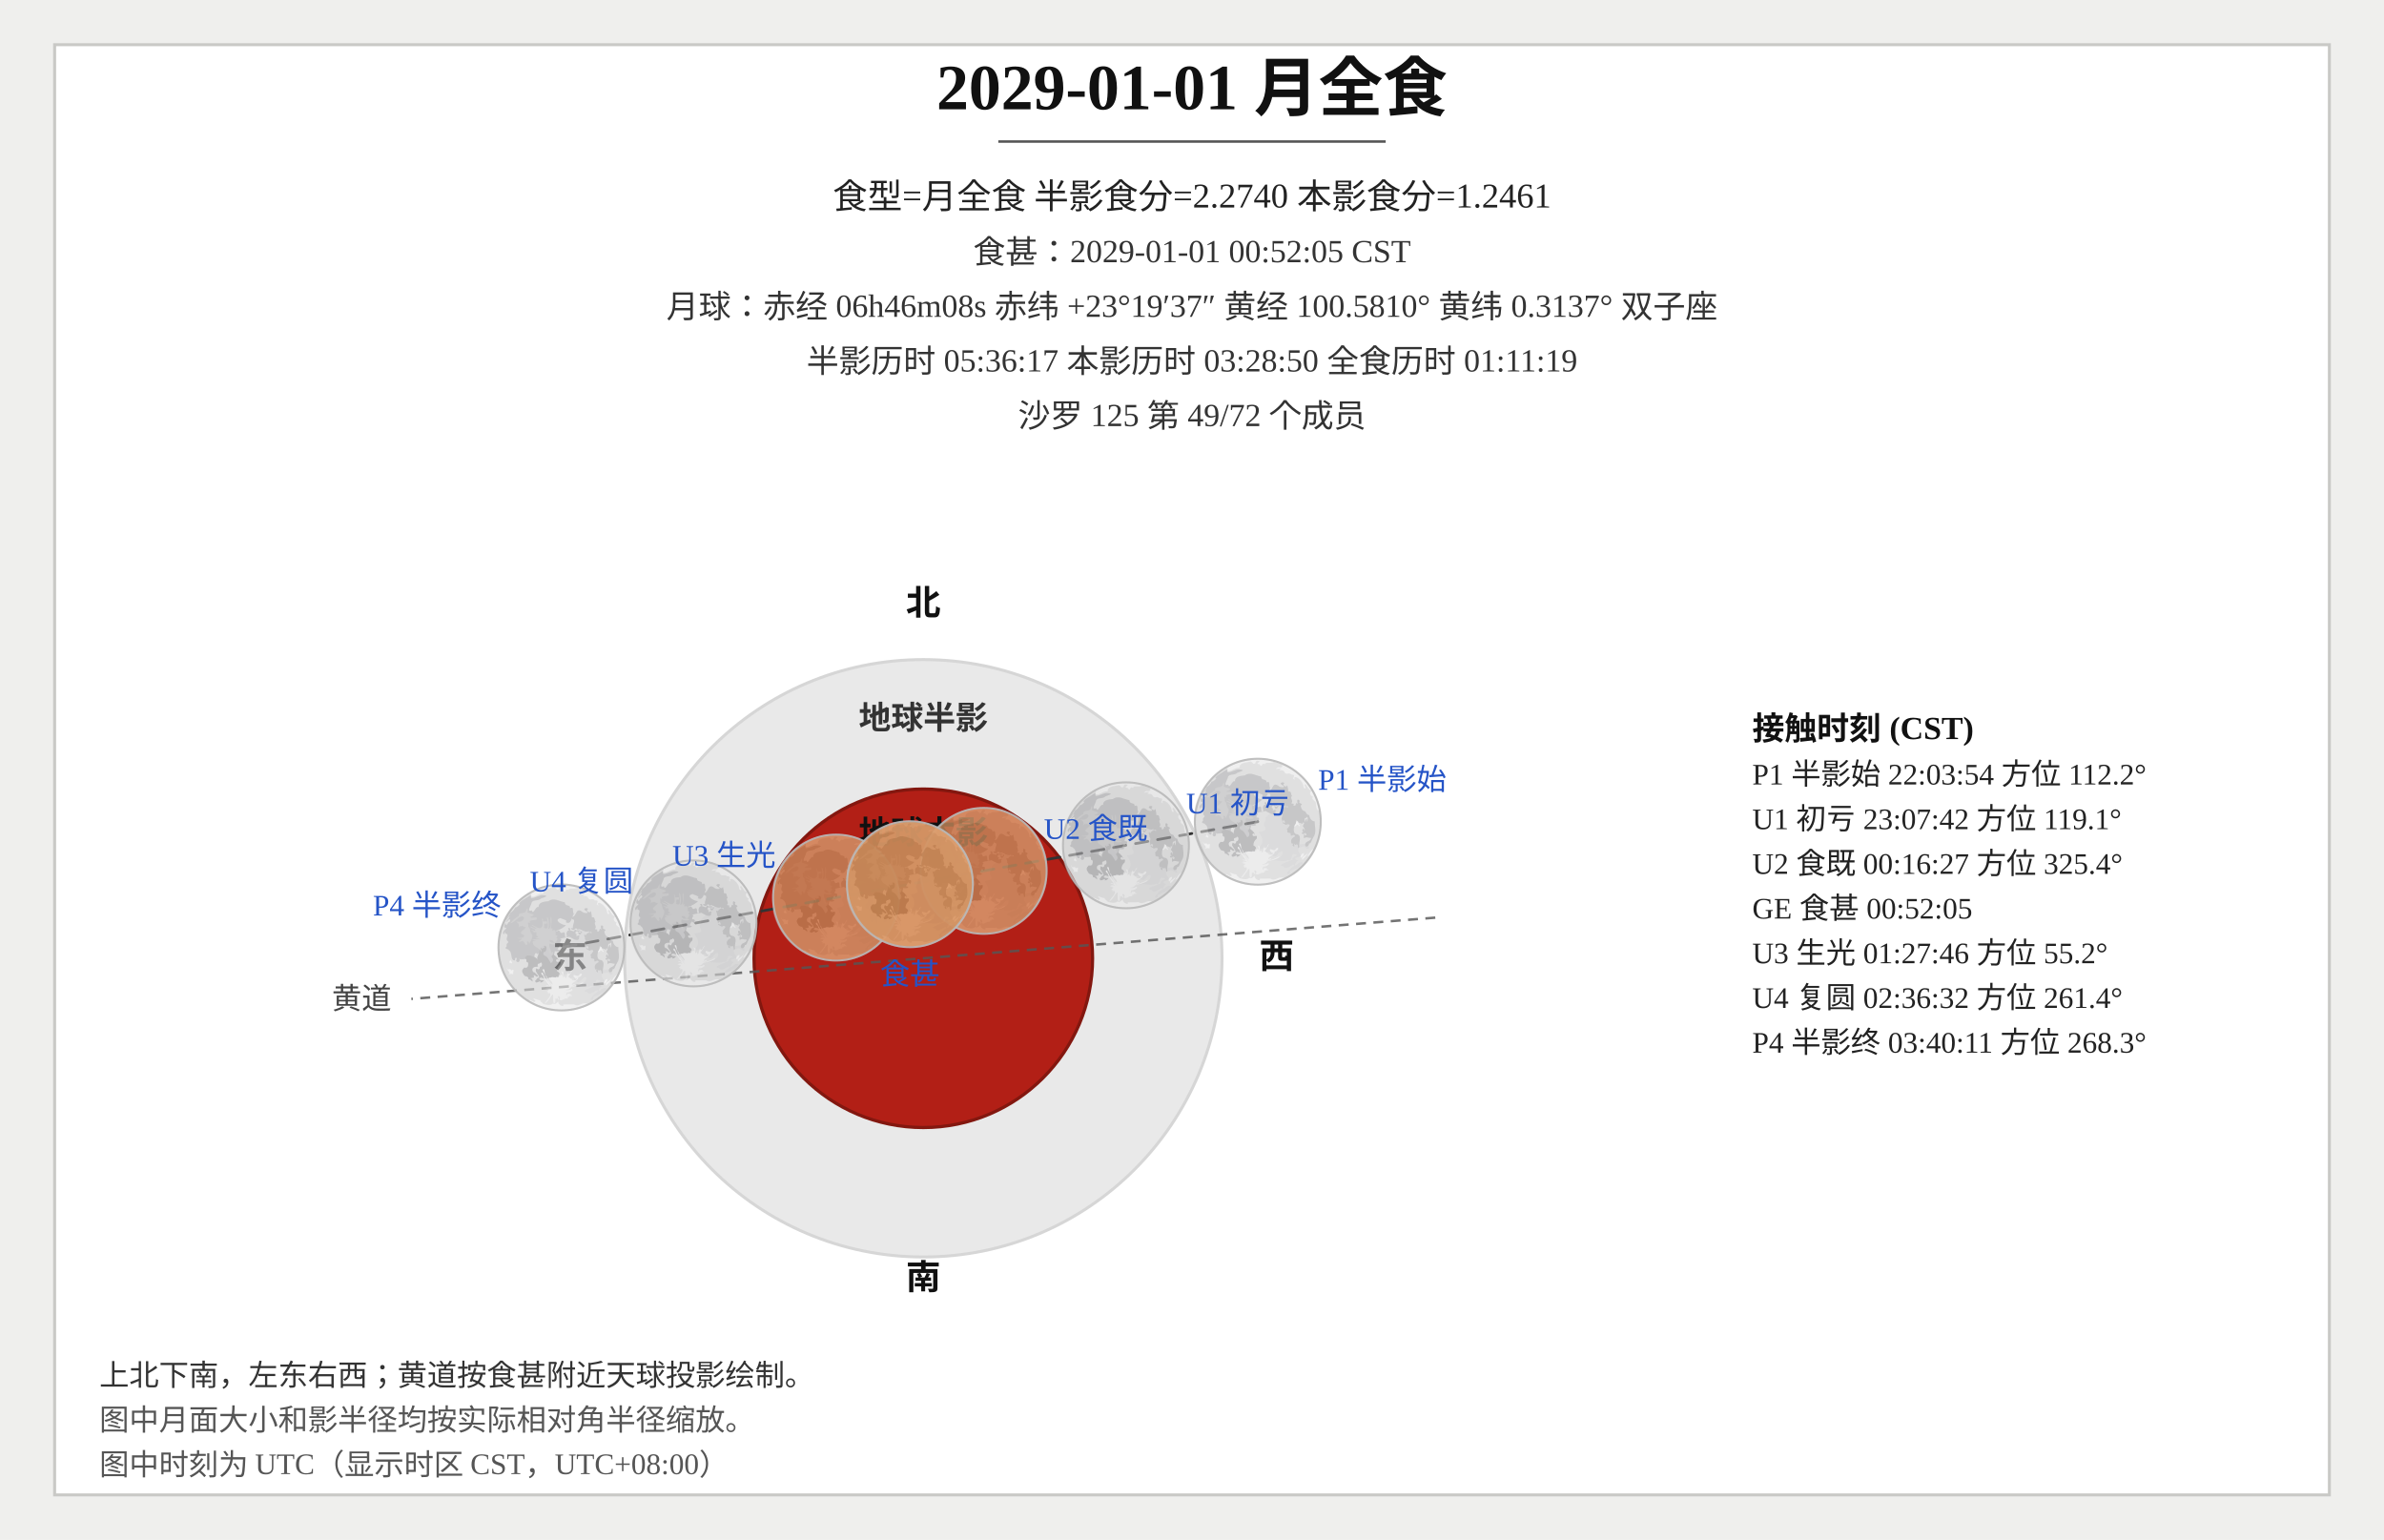
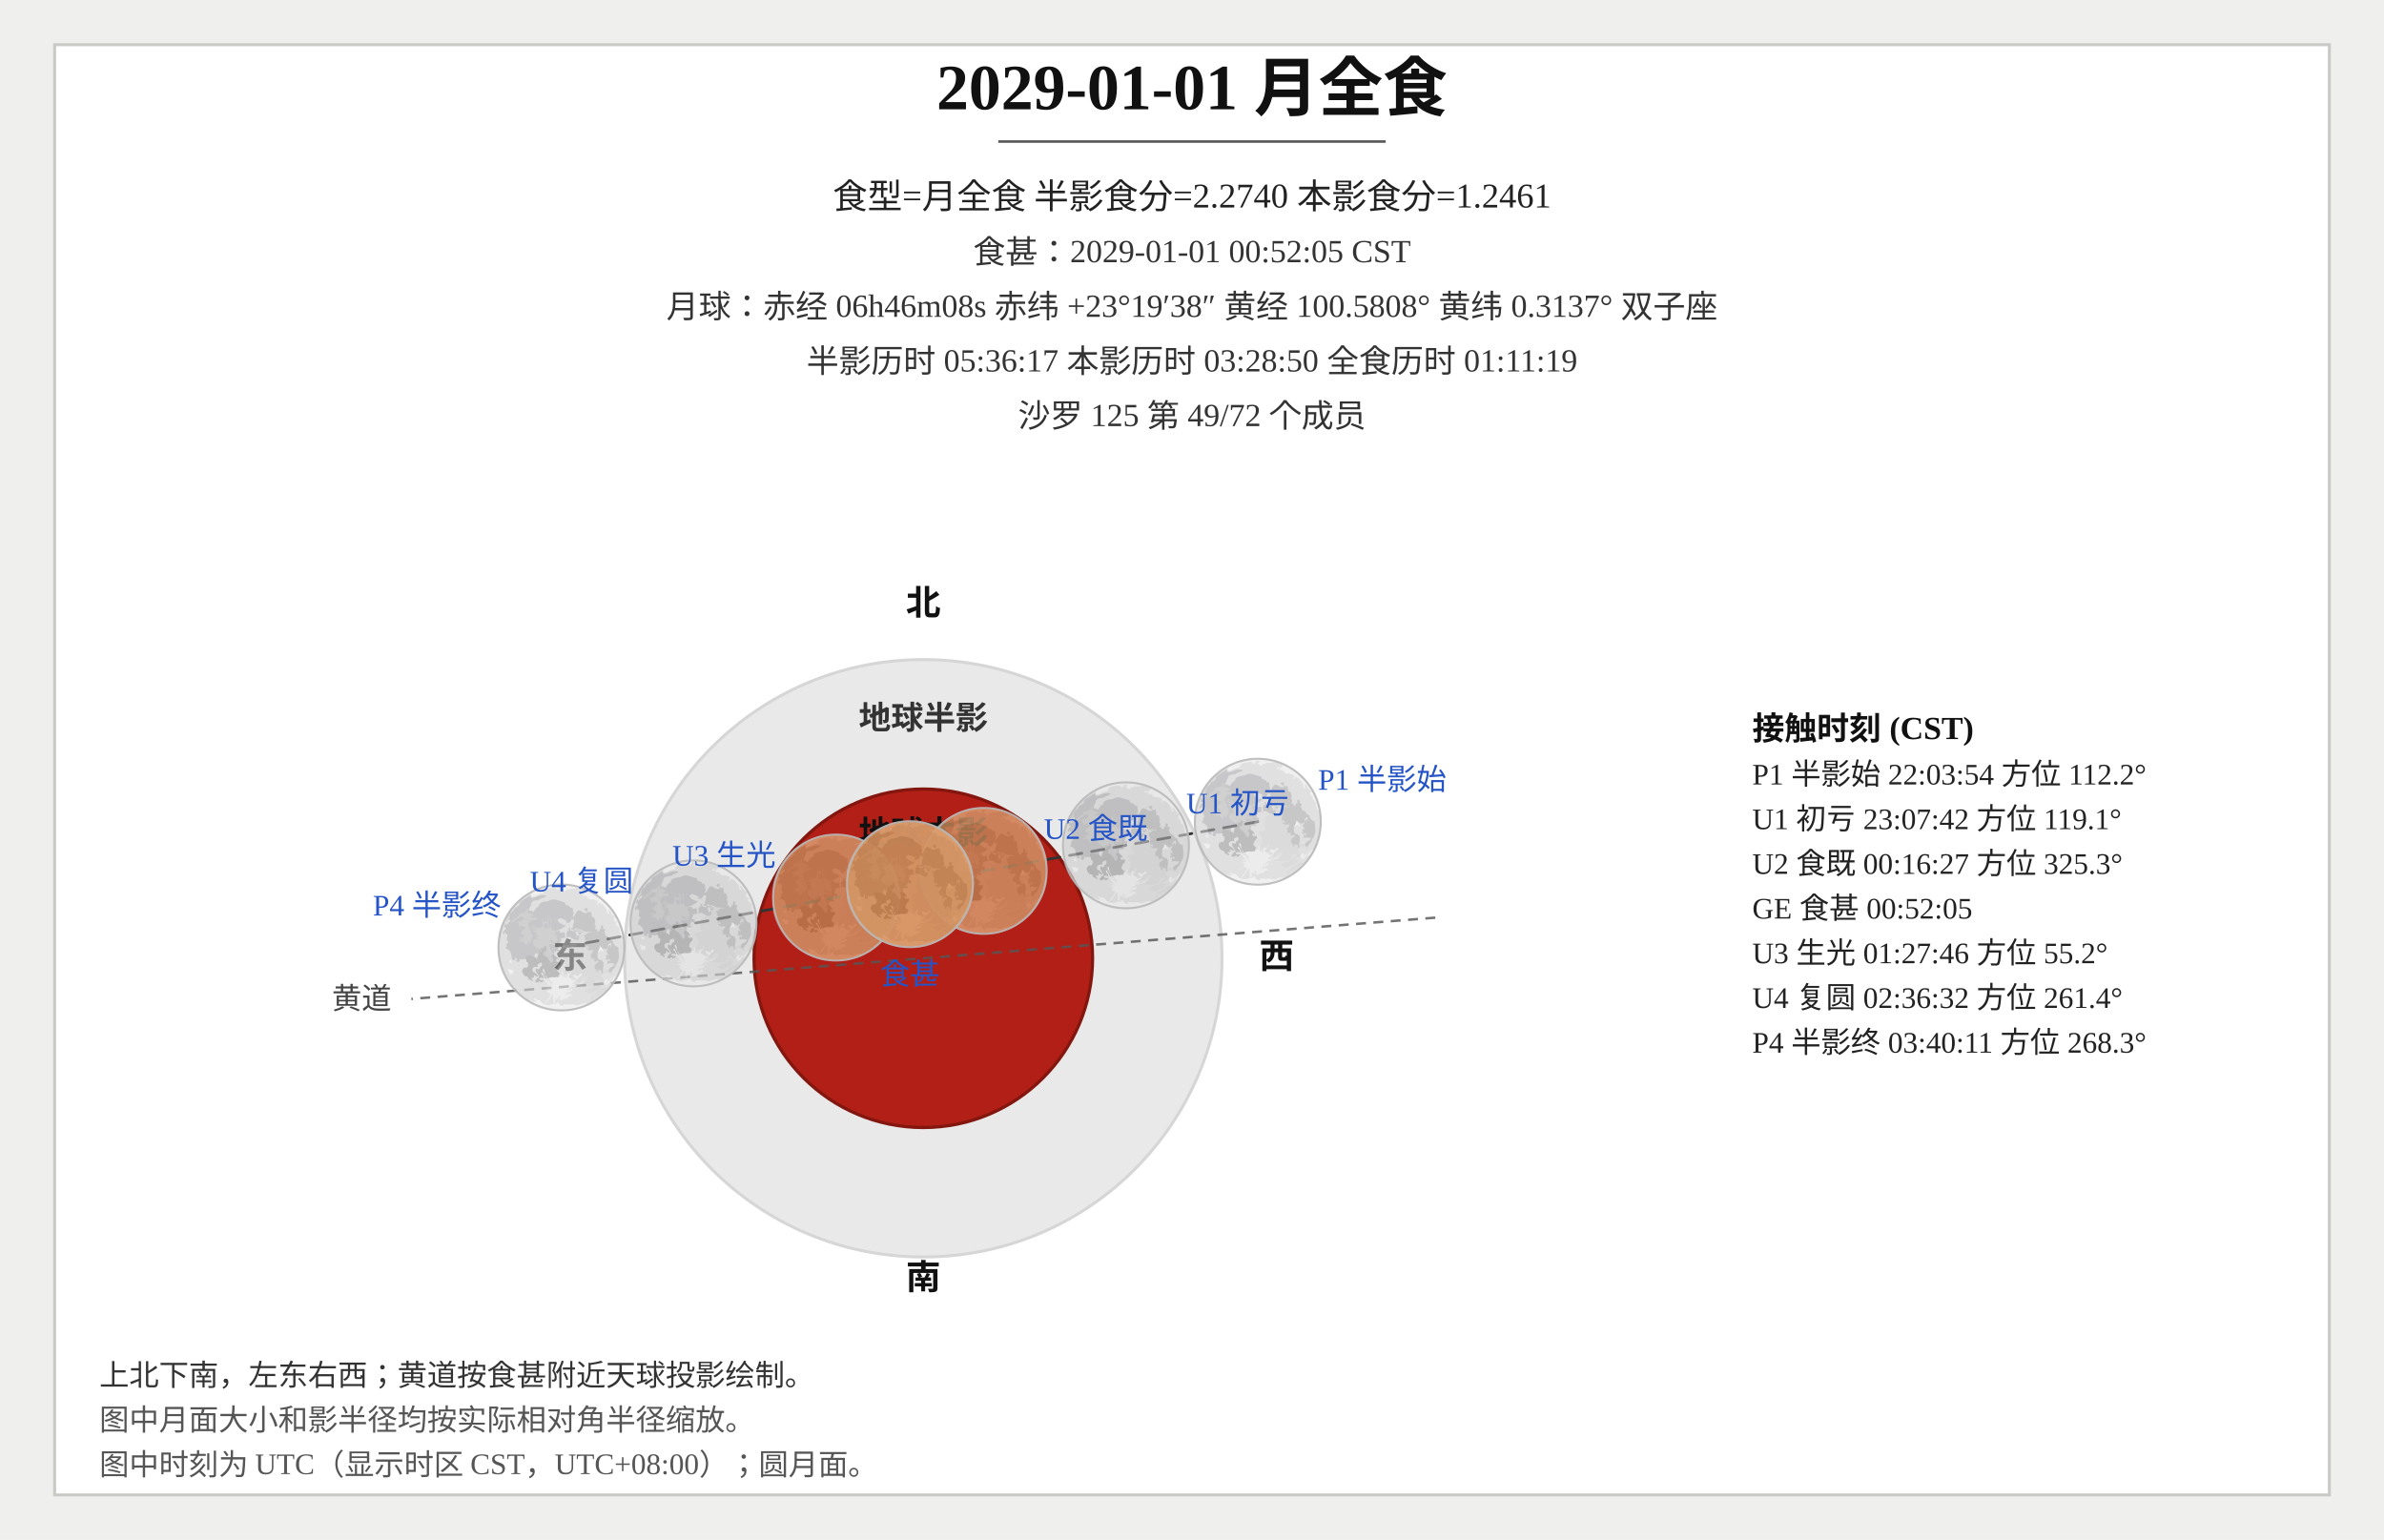
<svg xmlns="http://www.w3.org/2000/svg" width="960" height="620" viewBox="0 0 960 620">
  <defs>
    <symbol id="le-moon" viewBox="32.3 29.56 686 686">
      <ellipse cx="376.79" cy="372.19" rx="343.77" ry="337.2" fill="#d1d1d2" />
      <path d="m600.34,514.65c-22.16,21.41 34.41,42.64-7.59,51.61-22.35,4.73-12.07,16.74 5.03,15.45-12.85,4.96-34.43,44.65-8.06,21.81 10.19,-15.56 50.67,-13.6 22.18,4.86-15.54,18.68-41.36,24.36-63.63,33.82 10.85,22.1-29.61,20.26-6.85,.1 8.22,-12.16 18.38,-21.22 30.8,-28.17 7.9,-30.1-42.8,34.04-57.56,1.36-45.11,-5.94 33.33,-27.84 49.99,-36.39-7.68,-20.14 44.44,-22.46 11.59,-28.93-20.94,-11.34-7.91,40.7-37.21,32.05-31.28,13.88-63.22,-5.64-93.21,5.68 23.3,-12.4 67.59,-17.02 63.98,-53.53-25.62,-3.77-29.05,44.1-55.83,21.37-11.72,5.36-4.04,-27.04-25,-15.44-23.18,.47-10.84,-21.73-10.6,-28.63-14.76,5.76-44.68,18.79-27.2,-9.8 20.03,-25.77 2.41,-52.7-11.31,-73.47 12.78,-5.39 49.84,-1.59 32.39,-29.87-12.84,-21.3 10.88,-27.67 4.71,-49.06 23.06,-26.72 64.3,-35.96 74.37,-74.64 26.29,-15.26 59.64,9.36 40.25,38.95-21.14,40.84 27.32,62.87 30.89,97.82 5.18,29.78 28.72,58.86 41.4,84.59 22.78,-6.56 54.68,-8.45 49.36,24.72-14.62,5.92-23.02,-22.72-42.19,-8-3.31,.65-8.02,-1.33-10.68,1.76z" fill="#c4c4c7" />
      <path d="m344.82,282.03c19.67,-3.05 50.62,-22.82 54.93,-31.15-16.55,2.1-73.12,-28.31-28.78,-38.23 12.08,7.86 41.81,10.92 27.17,21.93 30.2,19.16 33.03,-27.5 44.71,-44.68-10.41,-16.61 3.71,-41.5-20.14,-31.56 1.34,-22.79-27.95,-5.62-28.68,-31.82-31.27,-4.65-59.58,-28.09-89.52,-6.18-24.02,2.29-54.73,5.42-53.96,32.16-16.66,-7.46-28.18,47.29-36.73,17.74-32.55,12.43-.04,-30.68-.71,-42.87 9.95,-16.65 36.62,-5.99 51.36,-21.75 14.71,-5.27 48.6,-14.39 12.23,-17.47-23.57,-2.92-42.86,15.85-65.78,15.31-6.88,-12.53 4.5,-22.17-15.7,-8.63-16.22,12.47-49.51,25.53-51.97,42.18 18.86,-10.29-13.77,22.71-18.31,15.83-11.66,19-11.16,18.98-30,32.65.63,13.16-29.59,35.33-21,40.4 4.08,-11.82 31.48,-39.49 13.23,-10.23-11.45,11.07-22.07,30.17-3.15,10.55 11.47,-20.23 18.45,8.49 3.15,8.67-4.99,8.67-15.03,27.09-15.43,4.45-10.21,7.36-12,31.89 3.53,25.98-1.07,10.84-27.27,19.13-14.3,35.94 11.18,-9.5 6.49,-28.24 9.56,-4.24 27.35,5.18-8.14,28.47 14.89,43.54 1.31,10.96-12.26,6.15-8.29,25.61-19.15,18.61 13.64,12.88 10.91,21.55 22.99,9.63 6.23,58.8 34.06,55.02-1.4,-24.25 17.79,-13.96 6.11,.87 7.4,21.34 31.36,.4 13.56,-14.89 6.85,9.2 15.15,11.23 16.13,7.9 9.47,3.85 34.73,-11.33 25.64,11.72 14.45,15.23 60.39,38.79 61.13,25.69-.68,-19.03 10.09,-11.15 18.03,-19.07 17.9,-1.9 2.49,27.39-4.37,27.95-4.63,17.03-13.37,8.77-18.6,3.43-5.48,12.24 26.55,15.21-3.24,12.29-1.56,18.3 33.53,-18.35 44.74,-25.38 24.99,-21.86 53.75,-45.52 58.31,-80.29 16.42,4 42.59,-2.21 13.64,-10.33 9.82,-8.3 8.92,-32.76 23.04,-10.63 10.31,-14.3 7.83,-24.08-7.55,-21.89-3.71,-15.34 17.71,-22.14-2.83,-23.67 18.19,-7.16 29.49,-5.89 52.3,-12.08 14.49,7.97 50.17,31.82 54.15,6.11-6.84,-12.19 16.62,-13.73-8.73,-13.1-7.57,12.24-12.05,-8.89 2.48,-5.86-26.95,1.66-10.77,-30.58 2.33,-10.95-6.46,13.38 13.7,15.88 15.27,2.84 10.45,-5.35-2.09,-18.85-3.19,-2.69-13.73,4.44-16.96,-14.75-.99,-2.71-.25,-19.53-17.25,.63-32.16,-14.73-1.7,19.87-8.15,8.01-24.78,6.12 5.21,-22.57-23.68,-11.01-3.93,-2.15-17.95,5.91-17.78,20.84-12.9,37.18-22.95,15.03 2.46,-38.76-27.72,-21.03-15.86,3.5-4.83,-23.27-26.93,-8.89zm-92.68,122.96c-12.08,7.8-1.89,43.58-15.76,23.32-19.13,3.33-.61,-42.36 6.19,-18.37 1.66,-3.78 5.83,-5.23 9.57,-4.95z" fill="#8d8d90" />
      <path d="m177.15,431.37c16.52,7.29-2.62,20.1 17.4,21.47-.28,15.74 1.52,35-21.76,29.18-13.87,13.27-14.94,22.21-3.37,37.26 4.49,17.2 27.63,3.9 26.4,27.14 12.51,-.28 15.63,7.61 22.3,12.55-.66,-11.96 1.35,-13.72-11.65,-18.38 4.82,-3.52 28.75,.93 16.7,-15.56 13.09,-5.72 13.85,16.36 25.6,2.4-13.11,-11.29-18.46,-21.79-27.95,-20.96-14.52,-26.51 13.08,-30.27 28.82,-30.57-11.38,-5.37-1.41,-20.67 7.5,-15.91 7.8,-24.78 24.79,23.25 1.89,17.25-.75,18.73-13.84,18.44-19.26,9.07-15.37,19.61 16.42,32.38 13.96,51.8-13.14,-4.27-15.34,17.92-20.69,12.89-3.3,32.39 36.82,-10.85 26.86,13.26 9.42,-2.55 13.62,-2.51 20.57,-13.39-19.34,1.96-36.4,-4.75-16.96,-14.64 1.43,.49 36.72,12.75 32.42,5.06 16.04,-5.45 41.24,-8.68 47.52,-5.2 2.42,-11.17 21.37,10.65 16.22,-12.16 15.26,-7.3-4.36,-22.5-7.86,-20.96-2.02,-13.46 3.84,-26.26 17.09,-37.84 4.37,-21.05-.6,-14.45-16.22,-13.68-16.97,-6.64 4.02,-26.2 4.8,-6.11 9.04,-15.33-48.35,-49.68-27.21,-37.65-36.73,16.84-16.56,-64.08-56.23,-43.37-22.97,11.64-16.69,36.95-23.75,54.01-14,2.68 3.97,35.99-11.25,14.67-10.03,-10.57-56.93,-31.4-61.9,-1.63z" fill="#6e6e73" />
      <path d="m432.85,205.91c26.37,.2 18.55,-52.43 53.27,-29.69 10.67,13.12 51.24,12.08 20.09,-4.37-20.91,-13.57 18.51,-19.07 12.39,-6.35-13.96,3.23 10.96,27.51 17.02,7.8 1.67,11.93 6.09,20.06 5.22,34.98 21,-3.1 11.65,14.43 20.94,23.78-14.69,10.34 10.89,27.62-4.35,39.27 4.81,6.15 19.53,-2.22 10.81,12.25 22.58,9.86 6.8,-24.27 25.69,-7.96-7.42,-14.96-3.87,-34.67 10.09,-15.56-14.62,16.23 26.7,10.51 4.37,25.33 4.34,17.28 7.85,27.2 24.89,30.57 5.12,7.67 7.12,18.37 22.27,21.08.62,15.21 15.09,35.23 29.76,33.46-1.15,25.06 12.03,60.04-7.05,86.06-8.4,12.42-14.59,41.19-23.58,33.19.66,18.74-23.86,26.98-21.5,5.21 5.38,-20.19 27.65,-11.71 32.52,-33.59-16.32,.07-25.54,-9.25-38.29,2.04-3.59,-8.3-1.45,-30.77 6.87,-21.9-16.57,11.74 22.39,5.47-2.11,-7.93-15.76,18.31-26.97,-10.46-4.57,-2.35-23.09,-9.87 2.39,-35.01 1.13,-8.21 10.22,-15.64-16.71,-25.5-5.84,-31.26 6.7,-13.93 21.02,-57.65 19.56,-18.17 8.66,-8.26 4.9,-39.36-3.39,-21.66-20.54,-2.77 2.07,38.03-20.5,24.3 8.34,18.62-17.02,-4.12-23.58,3.11-.89,-14.28-17.23,-20.97-10.17,-.51-15.13,14.65-23.67,63.45 7.25,62.31 25.89,14.39 3.55,45.01 9.34,69.56-14.6,20.55 2.23,-27.62-22.78,-11.41-17.2,-25.6 7.9,24.54-13.02,3.55-6.77,-4.71 14.22,-17.27-4.37,-9.61-13.37,-19.6 3.22,-35.65 17.14,-40.12-8.21,-24.63-25.11,15.38-24.38,-16.99-10.27,-6.41-22.87,2.03-17.22,-20.61-19.47,5.28 36.25,-31.76-1.59,-28.72-4.06,8.57-18.53,-4.24-26.16,-6.9 4.86,-14.56 14.84,14.21 13.79,-8.92-13.06,-22.49-11.54,21.37-15.71,-8.97-7.85,-14.22 11.77,-21.74-5.25,-35.57 9.44,-2.25-15.74,-31.77 6.99,-20.96 2.78,-7.2 14.45,-19.09 29.69,-10.48 6.03,-16.49-19.72,4.48-13.35,-11.71-24.56,15.52-55.95,-26.58-61.76,-3.14-.62,-11.92-10.56,-16.77-20.22,-2.8-11.82,.9-26.6,-14.97-4.58,-8.88-7.37,-18.3 20.68,-49.19-5.46,-49.2-1.3,-4.25-3.51,-9.2-.31,-13.35z" fill="#8b8b8e" />
      <path d="m328.32,596.48c-18.18,-25.27-39.92,-47.98-51.68,-77.34-7.81,-22.48-19.26,-1.34-1.44,5.65 5.35,23.26 39.36,62.68 44.7,67.11-6.61,-19.42-51.66,-12.24-14.25,-6.96 34.57,15.21-41.5,-3.72-.99,10.4-4.2,-1.71-29.63,-.74-5.6,4.34 24.38,2.42-20.16,15.32 6.67,17.16-15.87,14.67 14.04,-3.79 7.85,8.13 12.8,6.92-31.44,46.86-28.52,53.49 20.27,-9.82 31.54,-45.27 44.49,-50.06 3,15.34-4.03,43.79 7.28,49.55 12.28,-6.31-1.41,-47.08 13.58,-22.56-3.07,-25.18 16.42,24.64 9.8,-4.46-15.2,-24.89 19.78,-10.13 3.2,4.62 13.58,13.39 24.19,-8.25 41.5,-4.85 17.78,-7.39-10.97,-12.37 12.29,-8.03-7.42,-12.84 35.24,2.76 7.74,-11.97.63,-11.56-13.28,-.42-16.5,-7.11-3.06,15.84-13.26,11.96-3.68,-5.59-2.6,-4.39-32.49,.66-7.75,-2.96 15.56,9.53 53.23,-13.32 32.23,-16.95-2.31,12.22-54.51,5.81-18.45,3.66 16.79,-5.41 11.47,-16.53 27.45,-15.76 16.61,-2.94 58.2,-15.15 54.73,-24.95-17.57,11.16-63.33,29.06-69.55,20.63 18.22,5.63 40.66,-18.57 8.99,-5.22-5.38,-13.2 42.67,-25.31 33.36,-42.52 19.53,3.8 30.17,-29.75 8.63,-15.6-7.6,25.35-37.86,-12.27-33.17,13.74 7.4,2.98 11.28,19.08 18.14,6.78 2.01,17.62-30.84,17.33-27.94,4.85-11.24,.17-10.18,-11.36-21.49,-10.67 11.4,-7.24 40.01,-61.63 18.01,-29.6-2.8,15.56-20.25,18.01-16.23,4.76-8.68,10.83-8.71,52.53-18.52,20.59-21.75,23.83 3.13,-27.85-13.03,-23.06-16.46,-20.36 15.98,36.25-6.69,14.18-9.55,13.61-15.96,16.51-26.39,14.62-4.5,7.89-22.94,-6.93-30.34,3.77-27.36,-4.97 17.64,29.73 6.86,25.25 17.59,34.22-29.04,-16.72-28.43,-33.38-16.48,-5.3-6.19,-52.29-22.98,-36.28 12.25,20.85 21.32,45.83 34.48,67.24 14.42,12.01 26.57,34.15 5.88,9.14-7.63,-10.17-25.65,-29.2-8.37,-6.32 8.54,10.28 18.86,20.51 24.12,32.57z" fill="#f2f2f3" />
      <path d="m78.28,480.13c3.67,26.5 14.4,-1.26 25.24,17.71 19.82,-13.48 5.65,10.83 9.35,20.95-11.84,-5.81-24.82,.34-29.36,2.39 23.89,-13.39-9.46,-20.16-5.24,-41.05zm16.59,-42.79c10.51,12.52 19.81,30.1-.87,17.47-11.01,4.18 8.25,-13.79.87,-17.47zM508.16,61.57c66.87,27.44 124.69,76.74 161.57,138.98-21.69,9.51-33.64,-53.17-40.43,-24.41 16.19,17.44-5.29,23.14-6.01,-.31-1.49,-19.9-39.64,-58.49-49.71,-42.3 8.61,26.55-6.2,-7.19-6.72,11.44-.22,-16.69 18.88,-28.65-9.24,-29.17-15.02,-14.91-28.15,7.08-38.45,-16.1-8.6,-14.65-40.2,1.12-17.73,-16.76-14.85,-1.58-42.32,10.18-16.48,-6.15 12.49,1.06 27.45,2.43 23.2,-15.23zM210.24,76.89C286.45,35.06 378.79,23.19 462.75,46.43 445.94,59.61 419.32,43.32 413.82,59.62 392.72,47.24 402.4,84.92 383.55,59.32c-30.9,-.91 19.9,-17.58-7.65,-17.84-14.9,-5.41-12.72,20.38-16.19,12.77-9.25,13.18-16.5,-16.18-28.84,-7.59-22.72,3.82-57.03,4.83-55.06,32.59-23.69,-5.19-47.35,23.87-65.23,15.63 1.16,-5.94.52,-12.07-.35,-18zM712.58,314.44C705.4,275.7 692.92,236.78 670.84,204.05c-16.77,3.34-13,27.79 5.16,32.92-14.65,18.38 20.4,18.03 16.28,41.56 1.43,14.3 2.29,33.14 20.3,35.91zm-33.2,205.98c-4.18,4.95-26.15,46.36-34.14,37.3 11.01,-12.04 18.18,-31.02 34.14,-37.3zm-55.58,35.82c-20.44,32.5-21.93,-10.81 2.82,-11.74.19,4.11-1.49,7.96-2.82,11.74zm24.7,-22.23c4.14,20.49-42.03,25.88-30.57,46.05 12.17,-12.22 30.73,-27.02 30.57,-46.05zm-451.76,127.33c95.3,58.49 219.22,65.19 320.9,19.21-28.84,-15.79-46.28,20.26-73.89,1.96-18.49,.39-40.07,.56-58.55,.59 7.13,20.15-33.2,-.6-26.59,-16.59-9.53,6.89-14.96,18.95-29.78,11.86-13.92,12.89-39.26,6.15-53.44,1.25-3.38,-7.39-19.53,-13.04-14.9,-19.45-15.71,1.25-56.46,-23.78-27.18,2.32-3.97,20.03-28.05,-12.8-36.57,-1.16zM604.89,391.92c-14.03,-4.73-3.31,-33.12-21.83,-16.59 4.07,11.36-23.87,30.45.87,20.09 8.58,-21.08 18.86,14.92 20.96,-3.49z" fill="#fbfbfc" />
      <path d="m318.45,271.4c-.15,-20.92 6.69,-51.3-.28,-66.48-7.89,19.84 10.11,65.31-15.49,66.64 7.92,-16.9 2.96,-66.98-6.34,-63.63 1.23,17.58 17.8,79.02-16.7,56.77 7.37,-7.86-9.64,-26.22 14.81,-20.92 12.27,-29.11-27.76,1.33-19.49,-23.21-13.98,-23.54 6.75,33.21-7.32,40.2-12.22,22.77-51.19,-17.87-53.99,-9.45 9.27,5.11 42.62,26.75 13.8,16.98-14.73,-11.29-39.35,-13.19-11.16,-1.09 17.76,5.24 26.04,20.51.96,11.28-18.99,-2.06 26.37,8.62-.94,14.63 15.41,-2.85 30.01,-10.81 21.33,13.15 18.83,11.17 5.99,10.38-4.47,15.71 10.34,5.65 45.22,-5.02 16.48,4.22-9.39,5.82-53.67,-3.47-22.02,6.68 27.44,6.78-16.52,-4.54-7.49,16.31 4.24,25.23 39.79,23.93 45.64,49.38 6.92,-14-17.33,-39.18 4.26,-18.25 9.3,-10.61 16.25,2.57 10.77,-16.33 21.35,-3.28 12.99,38.56-2.06,33.21-7.7,17.21 5.7,20.06 12.85,23.88 13.15,8.61 27.89,43.31 26.36,36.44 17.01,-8.43 12.89,-25.76 1.51,-36.75 18.73,-5.38 6.07,-42.36 2.81,-14.44.41,-13.96-24.15,-48.81-8.35,-54.85 14.44,9.92 62.92,2.73 23.09,-5.76-18.61,10.46-42.88,-21.79-10.33,-11.84 14.35,21.63 21.34,6.06 27.49,-7.92-20.49,-9.22 16.81,-16.7-10.28,-20.14-2.36,-2.89 6.71,-32.17-13.16,-26.64-13.87,9.24 5.64,-23.15-12.33,-7.77z" fill="#a8a7aa" fill-opacity=".87" />
      <path d="m216.27,302.84c-16.91,-14.65-6.61,-33.19-21.45,-42.42 2.73,-16.88-10.61,-28.83 9.94,-20.7-15.42,-27.79 52.63,-4.22 33.19,-32.17-8.32,4.19-53,4.15-24.3,-4.27 31.84,-14.07-19.62,-13.66-24.58,-23.64 5.7,-10.61 1.37,-32.49-4.21,-10.48-5.54,24.87-45.67,6.82-41.89,32.59-14.41,5.15-49.49,37.21-42.27,38.95 22.17,-6.38 57.01,-56.88 71.46,-29.44-6.04,23.48-30.87,22.97-44.16,20.56 14.28,8.66 20.4,17.59 13.17,32.69 6.14,-4.35 16.86,-17.78 13.77,-.5 1.92,-21.87 15.57,3.51 26.28,-3.61-4.2,18.69-49.06,29.19-12.04,43.7 20.28,25.1-69.34,13.3-21.84,20.14 38.12,-3.46-25.86,20.07 5.55,16.56 19.8,-18.4 26.06,36.43 37.26,11.99-9.15,-20.88 10.81,-14.91 9.06,1.35 7.77,-16.13 19.5,-32.41 17.05,-51.29z" fill="#a8a7aa" fill-opacity=".87" />
      <ellipse cx="374.15" cy="373.46" rx="350.79" ry="347.28" fill="#cdcdcd" fill-opacity=".43" />
    </symbol>
  </defs>
  <rect width="100%" height="100%" fill="#efefed" />
  <rect x="22" y="18" width="916.000" height="584.000" fill="#ffffff" stroke="#c9c9c6" stroke-width="1.2" />
  <text x="480.000" y="44" fill="#111111" font-family="Georgia, 'Times New Roman', serif" font-size="26" font-weight="700" text-anchor="middle">2029-01-01 月全食</text>
  <line x1="402.000" y1="57" x2="558.000" y2="57" stroke="#555" stroke-width="1" />
  <text x="480.000" y="84.000" fill="#222" font-family="Georgia, 'Times New Roman', serif" font-size="14" text-anchor="middle">食型=月全食  半影食分=2.2740  本影食分=1.2461</text>
  <text x="480.000" y="106.000" fill="#333" font-family="Georgia, 'Times New Roman', serif" font-size="13" text-anchor="middle">食甚：2029-01-01 00:52:05 CST</text>
-   <text x="480.000" y="128.000" fill="#333" font-family="Georgia, 'Times New Roman', serif" font-size="13" text-anchor="middle">月球：赤经 06h46m08s  赤纬 +23°19′37″  黄经 100.5810°  黄纬 0.3137°  双子座</text>
+   <text x="480.000" y="128.000" fill="#333" font-family="Georgia, 'Times New Roman', serif" font-size="13" text-anchor="middle">月球：赤经 06h46m08s  赤纬 +23°19′38″  黄经 100.5808°  黄纬 0.3137°  双子座</text>
  <text x="480.000" y="150.000" fill="#333" font-family="Georgia, 'Times New Roman', serif" font-size="13" text-anchor="middle">半影历时 05:36:17   本影历时 03:28:50   全食历时 01:11:19</text>
  <text x="480.000" y="172.000" fill="#333" font-family="Georgia, 'Times New Roman', serif" font-size="13" text-anchor="middle">沙罗 125  第 49/72 个成员</text>
  <circle cx="371.800" cy="385.900" r="120.285" fill="#e9e9e9" stroke="#d6d6d6" stroke-width="1.2" />
-   <circle cx="371.800" cy="385.900" r="68.157" fill="#b21f16" stroke="#83170f" stroke-width="1.3" />
+   <circle cx="371.800" cy="385.900" r="68.156" fill="#b21f16" stroke="#83170f" stroke-width="1.3" />
  <text x="371.800" y="293.615" fill="#333" font-family="Georgia, 'Times New Roman', serif" font-size="13" font-weight="700" text-anchor="middle">地球半影</text>
-   <text x="371.800" y="339.743" fill="#111" font-family="Georgia, 'Times New Roman', serif" font-size="13" font-weight="700" text-anchor="middle">地球本影</text>
+   <text x="371.800" y="339.744" fill="#111" font-family="Georgia, 'Times New Roman', serif" font-size="13" font-weight="700" text-anchor="middle">地球本影</text>
  <text x="371.800" y="247.615" fill="#111" font-family="Georgia, 'Times New Roman', serif" font-size="14" font-weight="700" text-anchor="middle">北</text>
  <text x="229.515" y="389.900" fill="#111" font-family="Georgia, 'Times New Roman', serif" font-size="14" font-weight="700" text-anchor="middle">东</text>
  <text x="514.085" y="389.900" fill="#111" font-family="Georgia, 'Times New Roman', serif" font-size="14" font-weight="700" text-anchor="middle">西</text>
  <text x="371.800" y="519.185" fill="#111" font-family="Georgia, 'Times New Roman', serif" font-size="14" font-weight="700" text-anchor="middle">南</text>
  <line x1="577.964" y1="369.538" x2="165.636" y2="402.262" stroke="#555" stroke-width="1" stroke-dasharray="4 3" opacity="0.82" />
  <text x="157.636" y="406.262" fill="#444" font-family="Georgia, 'Times New Roman', serif" font-size="12" text-anchor="end">黄道</text>
-   <path d="M 506.502 330.901 L 498.182 332.387 L 489.860 333.875 L 481.537 335.364 L 473.213 336.854 L 464.888 338.345 L 456.562 339.837 L 453.398 340.404 L 448.234 341.331 L 439.905 342.825 L 431.575 344.321 L 423.243 345.817 L 414.910 347.315 L 406.576 348.815 L 398.240 350.315 L 396.113 350.698 L 389.902 351.818 L 381.563 353.323 L 373.223 354.831 L 366.394 356.068 L 364.885 356.342 L 356.548 357.852 L 348.211 359.362 L 339.872 360.871 L 336.648 361.455 L 331.532 362.380 L 323.190 363.891 L 314.846 365.402 L 306.500 366.915 L 298.153 368.428 L 289.805 369.943 L 281.456 371.460 L 279.257 371.859 L 273.106 372.977 L 264.754 374.496 L 256.401 376.016 L 248.047 377.537 L 239.692 379.059 L 231.336 380.583 L 226.081 381.541" fill="none" stroke="#333333" stroke-width="1.1" stroke-dasharray="5 4" stroke-linecap="round" stroke-linejoin="round" />
+   <path d="M 506.504 330.906 L 498.184 332.392 L 489.862 333.880 L 481.540 335.369 L 473.216 336.860 L 464.891 338.351 L 456.565 339.844 L 453.402 340.411 L 448.238 341.337 L 439.909 342.832 L 431.580 344.328 L 423.249 345.825 L 414.918 347.324 L 406.585 348.823 L 398.251 350.324 L 396.125 350.707 L 389.916 351.826 L 381.580 353.329 L 373.242 354.833 L 366.414 356.065 L 364.904 356.338 L 356.564 357.844 L 348.223 359.352 L 339.881 360.860 L 336.655 361.444 L 331.538 362.370 L 323.194 363.881 L 314.849 365.394 L 306.503 366.907 L 298.155 368.422 L 289.807 369.937 L 281.457 371.454 L 279.258 371.854 L 273.106 372.972 L 264.755 374.491 L 256.402 376.012 L 248.048 377.533 L 239.693 379.056 L 231.336 380.579 L 226.081 381.538" fill="none" stroke="#333333" stroke-width="1.1" stroke-dasharray="5 4" stroke-linecap="round" stroke-linejoin="round" />
  <g class="event-moon">
-     <use href="#le-moon" x="481.145" y="305.543" width="50.715" height="50.715" opacity="0.64" />
-     <circle cx="506.502" cy="330.901" r="25.357" fill="none" stroke="#b9b9b9" stroke-width="0.8" opacity="0.9" />
+     <use href="#le-moon" x="481.147" y="305.548" width="50.715" height="50.715" opacity="0.64" />
+     <circle cx="506.504" cy="330.906" r="25.357" fill="none" stroke="#b9b9b9" stroke-width="0.8" opacity="0.9" />
  </g>
  <g class="event-moon">
-     <use href="#le-moon" x="428.041" y="315.047" width="50.715" height="50.715" opacity="0.64" />
-     <circle cx="453.398" cy="340.404" r="25.357" fill="none" stroke="#b9b9b9" stroke-width="0.8" opacity="0.9" />
+     <use href="#le-moon" x="428.044" y="315.053" width="50.715" height="50.715" opacity="0.64" />
+     <circle cx="453.402" cy="340.411" r="25.357" fill="none" stroke="#b9b9b9" stroke-width="0.8" opacity="0.9" />
  </g>
  <g class="event-moon">
-     <use href="#le-moon" x="370.755" y="325.341" width="50.715" height="50.715" opacity="0.64" />
-     <circle cx="396.113" cy="350.698" r="25.357" fill="#d66f1f" opacity="0.46" />
-     <circle cx="396.113" cy="350.698" r="25.357" fill="none" stroke="#b9b9b9" stroke-width="0.8" opacity="0.9" />
+     <use href="#le-moon" x="370.768" y="325.350" width="50.715" height="50.715" opacity="0.64" />
+     <circle cx="396.125" cy="350.707" r="25.357" fill="#d66f1f" opacity="0.46" />
+     <circle cx="396.125" cy="350.707" r="25.357" fill="none" stroke="#b9b9b9" stroke-width="0.8" opacity="0.9" />
  </g>
  <g class="event-moon">
-     <use href="#le-moon" x="311.290" y="336.097" width="50.715" height="50.715" opacity="0.64" />
-     <circle cx="336.648" cy="361.455" r="25.357" fill="#d66f1f" opacity="0.46" />
-     <circle cx="336.648" cy="361.455" r="25.357" fill="none" stroke="#b9b9b9" stroke-width="0.8" opacity="0.9" />
+     <use href="#le-moon" x="311.298" y="336.087" width="50.715" height="50.715" opacity="0.64" />
+     <circle cx="336.655" cy="361.444" r="25.357" fill="#d66f1f" opacity="0.46" />
+     <circle cx="336.655" cy="361.444" r="25.357" fill="none" stroke="#b9b9b9" stroke-width="0.8" opacity="0.9" />
  </g>
  <g class="event-moon">
-     <use href="#le-moon" x="253.899" y="346.502" width="50.715" height="50.715" opacity="0.64" />
-     <circle cx="279.257" cy="371.859" r="25.357" fill="none" stroke="#b9b9b9" stroke-width="0.8" opacity="0.9" />
+     <use href="#le-moon" x="253.900" y="346.497" width="50.715" height="50.715" opacity="0.64" />
+     <circle cx="279.258" cy="371.854" r="25.357" fill="none" stroke="#b9b9b9" stroke-width="0.8" opacity="0.9" />
  </g>
  <g class="event-moon">
-     <use href="#le-moon" x="200.723" y="356.184" width="50.715" height="50.715" opacity="0.64" />
-     <circle cx="226.081" cy="381.541" r="25.357" fill="none" stroke="#b9b9b9" stroke-width="0.8" opacity="0.9" />
+     <use href="#le-moon" x="200.723" y="356.181" width="50.715" height="50.715" opacity="0.64" />
+     <circle cx="226.081" cy="381.538" r="25.357" fill="none" stroke="#b9b9b9" stroke-width="0.8" opacity="0.9" />
  </g>
  <g class="event-moon">
-     <use href="#le-moon" x="341.037" y="330.711" width="50.715" height="50.715" opacity="0.90" />
-     <circle cx="366.394" cy="356.068" r="25.357" fill="#d66f1f" opacity="0.58" />
-     <circle cx="366.394" cy="356.068" r="25.357" fill="none" stroke="#b9b9b9" stroke-width="0.8" opacity="0.9" />
+     <use href="#le-moon" x="341.056" y="330.708" width="50.715" height="50.715" opacity="0.90" />
+     <circle cx="366.414" cy="356.065" r="25.357" fill="#d66f1f" opacity="0.58" />
+     <circle cx="366.414" cy="356.065" r="25.357" fill="none" stroke="#b9b9b9" stroke-width="0.8" opacity="0.9" />
  </g>
-   <text x="530.760" y="318.026" fill="#2554c7" font-family="Georgia, 'Times New Roman', serif" font-size="12" text-anchor="start">P1 半影始</text>
-   <text x="477.656" y="327.529" fill="#2554c7" font-family="Georgia, 'Times New Roman', serif" font-size="12" text-anchor="start">U1 初亏</text>
-   <text x="420.370" y="337.823" fill="#2554c7" font-family="Georgia, 'Times New Roman', serif" font-size="12" text-anchor="start">U2 食既</text>
-   <text x="366.394" y="396.425" fill="#2554c7" font-family="Georgia, 'Times New Roman', serif" font-size="12" text-anchor="middle">食甚</text>
-   <text x="312.390" y="348.580" fill="#2554c7" font-family="Georgia, 'Times New Roman', serif" font-size="12" text-anchor="end">U3 生光</text>
-   <text x="254.999" y="358.984" fill="#2554c7" font-family="Georgia, 'Times New Roman', serif" font-size="12" text-anchor="end">U4 复圆</text>
-   <text x="201.823" y="368.666" fill="#2554c7" font-family="Georgia, 'Times New Roman', serif" font-size="12" text-anchor="end">P4 半影终</text>
+   <text x="530.762" y="318.030" fill="#2554c7" font-family="Georgia, 'Times New Roman', serif" font-size="12" text-anchor="start">P1 半影始</text>
+   <text x="477.659" y="327.536" fill="#2554c7" font-family="Georgia, 'Times New Roman', serif" font-size="12" text-anchor="start">U1 初亏</text>
+   <text x="420.383" y="337.832" fill="#2554c7" font-family="Georgia, 'Times New Roman', serif" font-size="12" text-anchor="start">U2 食既</text>
+   <text x="366.414" y="396.423" fill="#2554c7" font-family="Georgia, 'Times New Roman', serif" font-size="12" text-anchor="middle">食甚</text>
+   <text x="312.398" y="348.569" fill="#2554c7" font-family="Georgia, 'Times New Roman', serif" font-size="12" text-anchor="end">U3 生光</text>
+   <text x="255.000" y="358.979" fill="#2554c7" font-family="Georgia, 'Times New Roman', serif" font-size="12" text-anchor="end">U4 复圆</text>
+   <text x="201.823" y="368.663" fill="#2554c7" font-family="Georgia, 'Times New Roman', serif" font-size="12" text-anchor="end">P4 半影终</text>
  <text x="705.600" y="297.900" fill="#111" font-family="Georgia, 'Times New Roman', serif" font-size="13" font-weight="700">接触时刻 (CST)</text>
  <text x="705.600" y="315.900" fill="#222" font-family="Georgia, 'Times New Roman', serif" font-size="12">P1 半影始  22:03:54  方位 112.2°</text>
  <text x="705.600" y="333.900" fill="#222" font-family="Georgia, 'Times New Roman', serif" font-size="12">U1 初亏  23:07:42  方位 119.1°</text>
-   <text x="705.600" y="351.900" fill="#222" font-family="Georgia, 'Times New Roman', serif" font-size="12">U2 食既  00:16:27  方位 325.4°</text>
+   <text x="705.600" y="351.900" fill="#222" font-family="Georgia, 'Times New Roman', serif" font-size="12">U2 食既  00:16:27  方位 325.3°</text>
  <text x="705.600" y="369.900" fill="#222" font-family="Georgia, 'Times New Roman', serif" font-size="12">GE 食甚  00:52:05</text>
  <text x="705.600" y="387.900" fill="#222" font-family="Georgia, 'Times New Roman', serif" font-size="12">U3 生光  01:27:46  方位 55.2°</text>
  <text x="705.600" y="405.900" fill="#222" font-family="Georgia, 'Times New Roman', serif" font-size="12">U4 复圆  02:36:32  方位 261.4°</text>
  <text x="705.600" y="423.900" fill="#222" font-family="Georgia, 'Times New Roman', serif" font-size="12">P4 半影终  03:40:11  方位 268.3°</text>
  <text x="40.000" y="558.000" fill="#333" font-family="Georgia, 'Times New Roman', serif" font-size="12">上北下南，左东右西；黄道按食甚附近天球投影绘制。</text>
  <text x="40.000" y="576.000" fill="#555" font-family="Georgia, 'Times New Roman', serif" font-size="12">图中月面大小和影半径均按实际相对角半径缩放。</text>
-   <text x="40.000" y="594.000" fill="#555" font-family="Georgia, 'Times New Roman', serif" font-size="12">图中时刻为 UTC（显示时区 CST，UTC+08:00）</text>
+   <text x="40.000" y="594.000" fill="#555" font-family="Georgia, 'Times New Roman', serif" font-size="12">图中时刻为 UTC（显示时区 CST，UTC+08:00）；圆月面。</text>
</svg>
